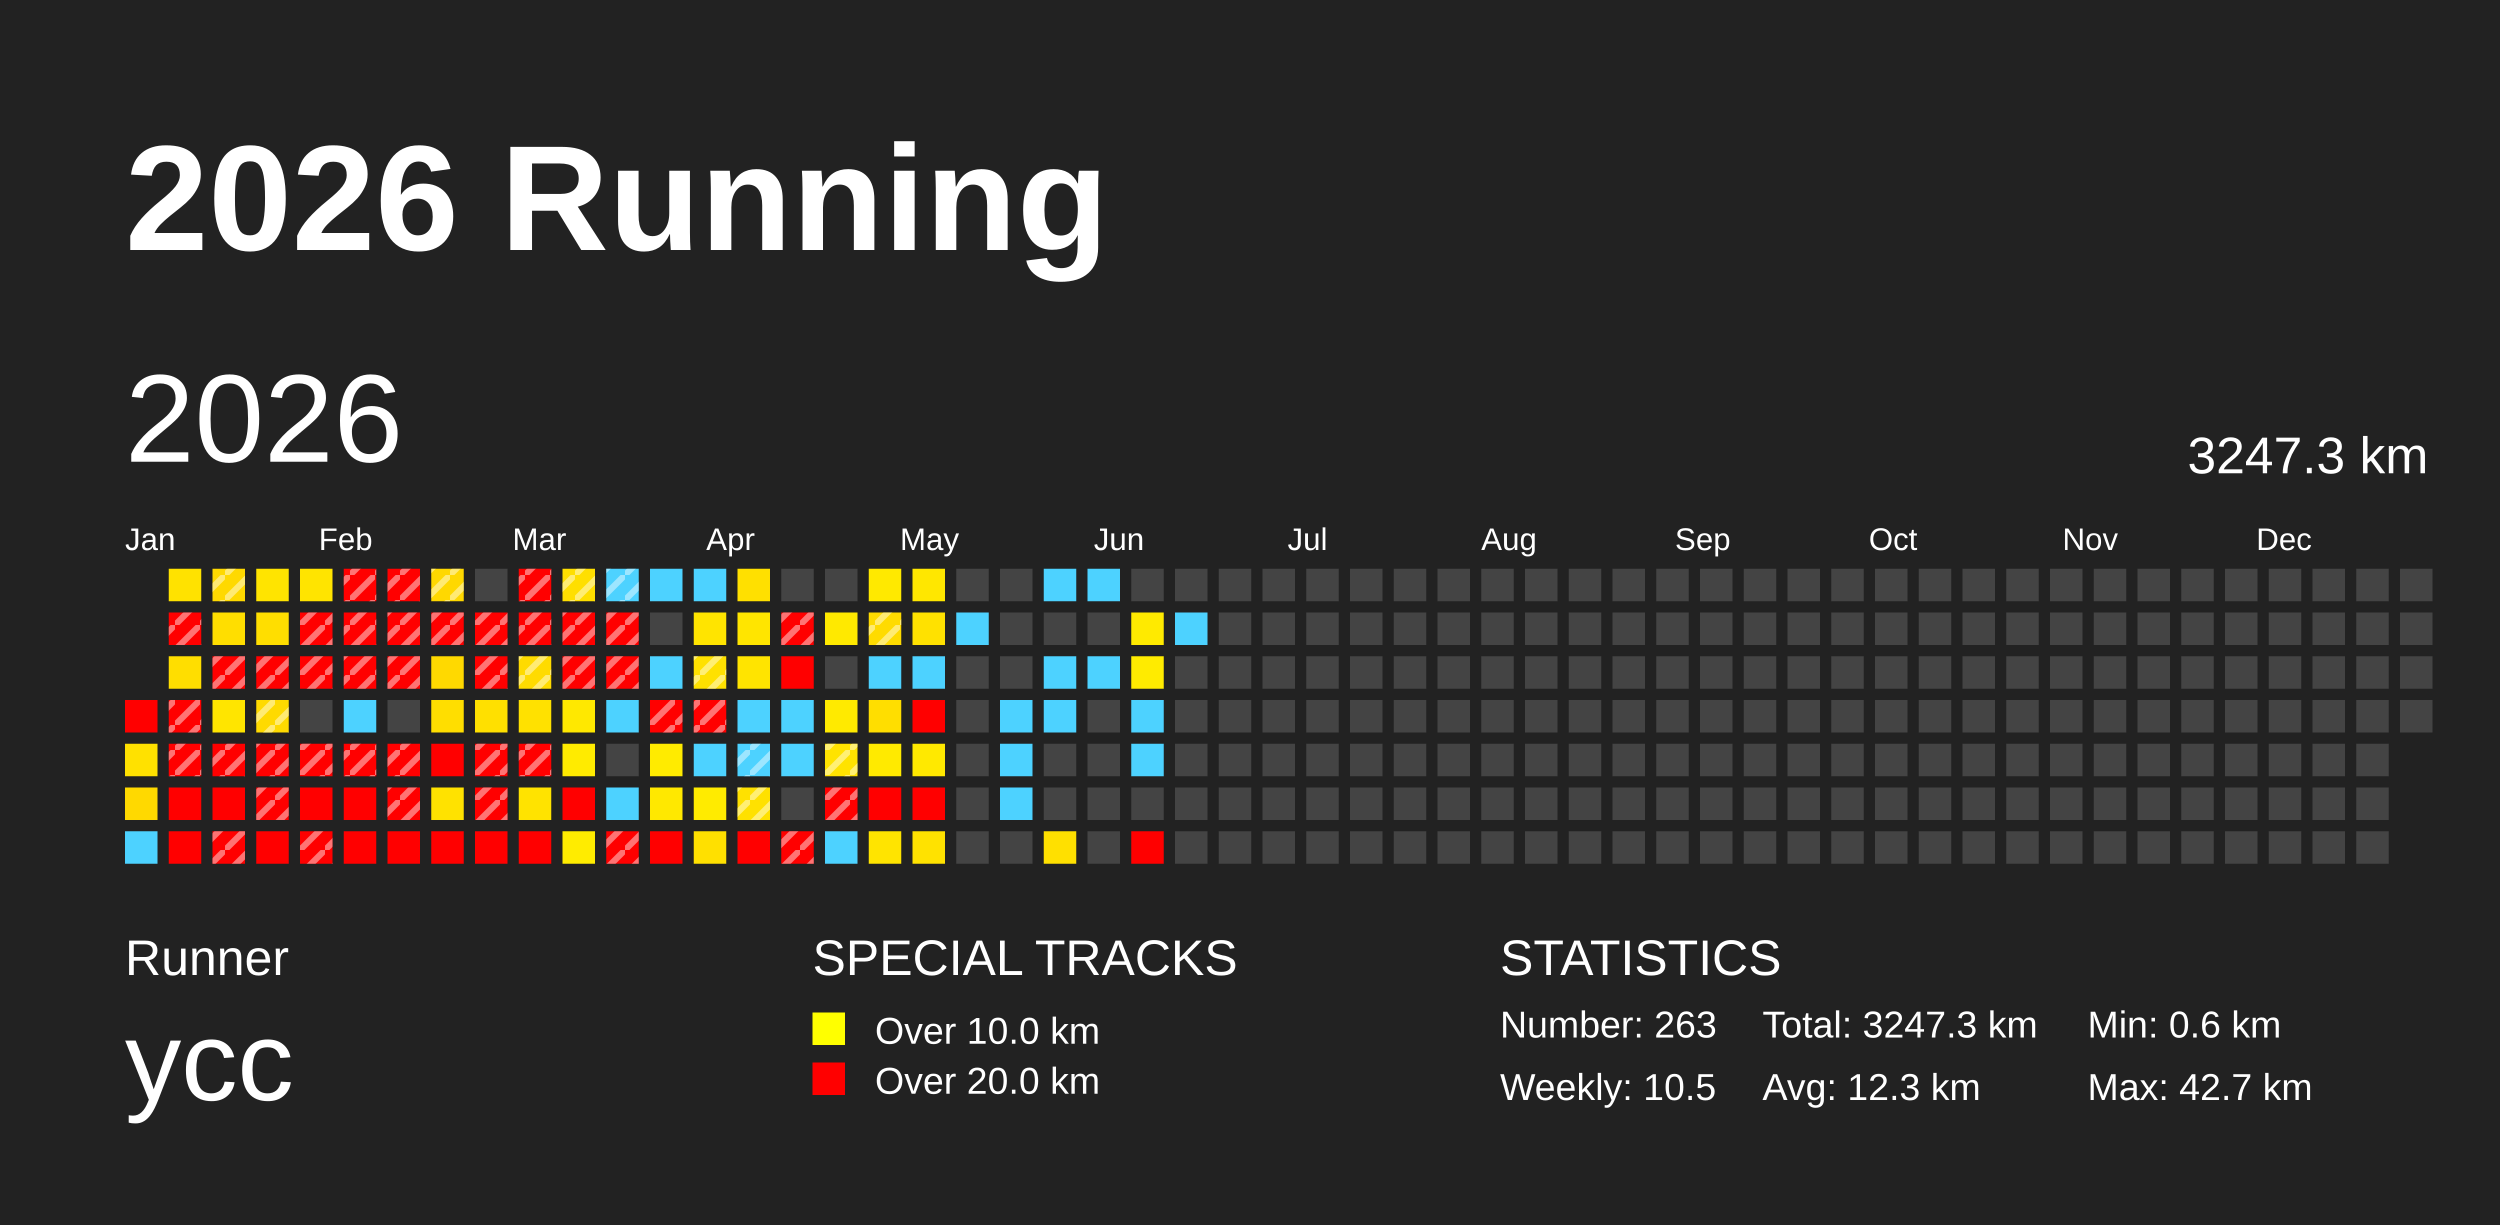
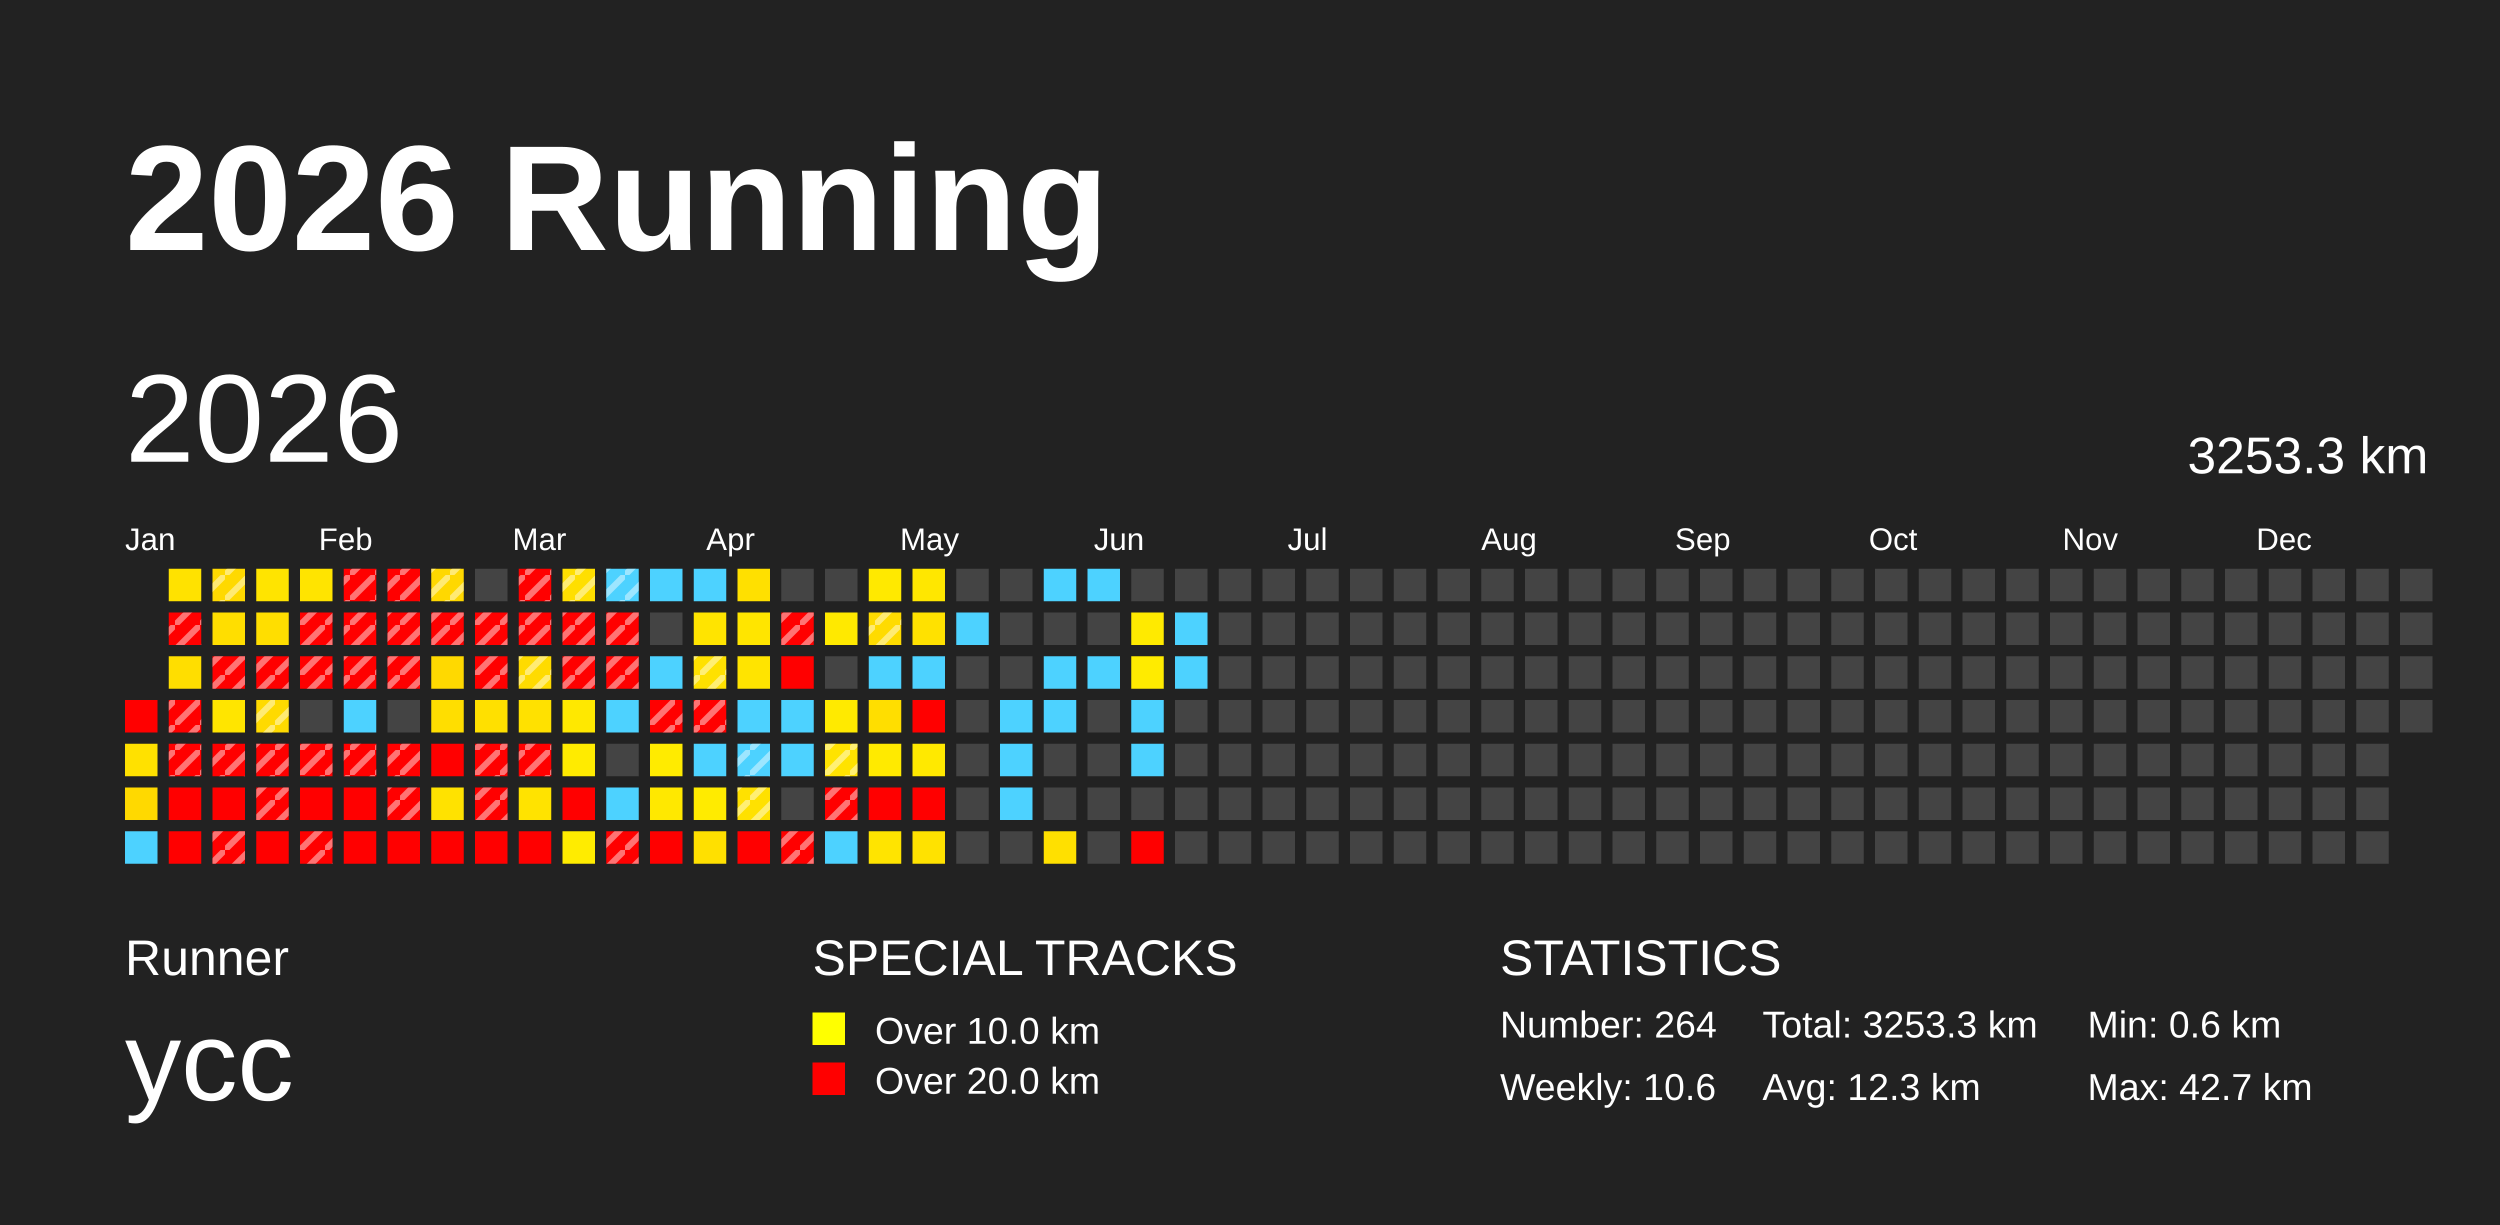
<svg xmlns="http://www.w3.org/2000/svg" baseProfile="full" height="98mm" version="1.1" viewBox="0,0,200,98" width="200mm">
  <defs>
    <pattern height="2" id="indoor-stripe" patternUnits="userSpaceOnUse" width="2">
      <line stroke="white" stroke-opacity="0.45" stroke-width="0.5" x1="0" x2="2" y1="2" y2="0" />
    </pattern>
  </defs>
  <rect fill="#222222" height="98" width="200" x="0" y="0" />
  <text fill="#FFFFFF" style="font-size:12px; font-family:Arial; font-weight:bold;" x="10" y="20">2026 Running</text>
  <text fill="#FFFFFF" style="font-size:4px; font-family:Arial" x="10" y="78">Runner</text>
  <text fill="#FFFFFF" style="font-size:9px; font-family:Arial" x="10" y="88">ycc</text>
  <text fill="#FFFFFF" style="font-size:4px; font-family:Arial" x="65" y="78">SPECIAL TRACKS</text>
  <rect fill="yellow" height="2.6" width="2.6" x="65" y="81" />
  <text fill="#FFFFFF" style="font-size:3px; font-family:Arial" x="70" y="83.5">Over 10.0 km</text>
  <rect fill="red" height="2.6" width="2.6" x="65" y="85" />
  <text fill="#FFFFFF" style="font-size:3px; font-family:Arial" x="70" y="87.5">Over 20.0 km</text>
  <text fill="#FFFFFF" style="font-size:4px; font-family:Arial" x="120" y="78">STATISTICS</text>
-   <text fill="#FFFFFF" style="font-size:3px; font-family:Arial" x="120" y="83">Number: 263</text>
-   <text fill="#FFFFFF" style="font-size:3px; font-family:Arial" x="120" y="88">Weekly: 10.5</text>
-   <text fill="#FFFFFF" style="font-size:3px; font-family:Arial" x="141" y="83">Total: 3247.3 km</text>
+   <text fill="#FFFFFF" style="font-size:3px; font-family:Arial" x="120" y="83">Number: 264</text>
+   <text fill="#FFFFFF" style="font-size:3px; font-family:Arial" x="120" y="88">Weekly: 10.6</text>
+   <text fill="#FFFFFF" style="font-size:3px; font-family:Arial" x="141" y="83">Total: 3253.3 km</text>
  <text fill="#FFFFFF" style="font-size:3px; font-family:Arial" x="141" y="88">Avg: 12.3 km</text>
  <text fill="#FFFFFF" style="font-size:3px; font-family:Arial" x="167" y="83">Min: 0.6 km</text>
  <text fill="#FFFFFF" style="font-size:3px; font-family:Arial" x="167" y="88">Max: 42.7 km</text>
  <text dominant-baseline="hanging" fill="#FFFFFF" style="font-size:10.0px; font-family:Arial;" x="10" y="30">2026</text>
-   <text dominant-baseline="hanging" fill="#FFFFFF" style="font-size:4.125px; font-family:Arial;" x="175" y="35">3247.3 km</text>
+   <text dominant-baseline="hanging" fill="#FFFFFF" style="font-size:4.125px; font-family:Arial;" x="175" y="35">3253.3 km</text>
  <text fill="#FFFFFF" style="font-size:2.5px; font-family:Arial" x="10.0" y="44">Jan</text>
  <text fill="#FFFFFF" style="font-size:2.5px; font-family:Arial" x="25.5" y="44">Feb</text>
  <text fill="#FFFFFF" style="font-size:2.5px; font-family:Arial" x="41.0" y="44">Mar</text>
  <text fill="#FFFFFF" style="font-size:2.5px; font-family:Arial" x="56.5" y="44">Apr</text>
  <text fill="#FFFFFF" style="font-size:2.5px; font-family:Arial" x="72.0" y="44">May</text>
  <text fill="#FFFFFF" style="font-size:2.5px; font-family:Arial" x="87.5" y="44">Jun</text>
  <text fill="#FFFFFF" style="font-size:2.5px; font-family:Arial" x="103.0" y="44">Jul</text>
  <text fill="#FFFFFF" style="font-size:2.5px; font-family:Arial" x="118.5" y="44">Aug</text>
  <text fill="#FFFFFF" style="font-size:2.5px; font-family:Arial" x="134.0" y="44">Sep</text>
  <text fill="#FFFFFF" style="font-size:2.5px; font-family:Arial" x="149.5" y="44">Oct</text>
  <text fill="#FFFFFF" style="font-size:2.5px; font-family:Arial" x="165.0" y="44">Nov</text>
  <text fill="#FFFFFF" style="font-size:2.5px; font-family:Arial" x="180.5" y="44">Dec</text>
  <rect fill="red" height="2.6" width="2.6" x="10.0" y="56.0" />
  <rect fill="#ffe100" height="2.6" width="2.6" x="10.0" y="59.5" />
  <rect fill="#ffd900" height="2.6" width="2.6" x="10.0" y="63.0" />
  <rect fill="#4dd2ff" height="2.6" width="2.6" x="10.0" y="66.5" />
  <rect fill="#ffe200" height="2.6" width="2.6" x="13.5" y="45.5" />
  <rect fill="red" height="2.6" width="2.6" x="13.5" y="49.0" />
  <rect fill="url(#indoor-stripe)" height="2.6" width="2.6" x="13.5" y="49.0" />
  <rect fill="#ffde00" height="2.6" width="2.6" x="13.5" y="52.5" />
  <rect fill="red" height="2.6" width="2.6" x="13.5" y="56.0" />
  <rect fill="url(#indoor-stripe)" height="2.6" width="2.6" x="13.5" y="56.0" />
  <rect fill="red" height="2.6" width="2.6" x="13.5" y="59.5" />
  <rect fill="url(#indoor-stripe)" height="2.6" width="2.6" x="13.5" y="59.5" />
  <rect fill="red" height="2.6" width="2.6" x="13.5" y="63.0" />
  <rect fill="red" height="2.6" width="2.6" x="13.5" y="66.5" />
  <rect fill="#ffd900" height="2.6" width="2.6" x="17.0" y="45.5" />
  <rect fill="url(#indoor-stripe)" height="2.6" width="2.6" x="17.0" y="45.5" />
  <rect fill="#ffde00" height="2.6" width="2.6" x="17.0" y="49.0" />
  <rect fill="red" height="2.6" width="2.6" x="17.0" y="52.5" />
  <rect fill="url(#indoor-stripe)" height="2.6" width="2.6" x="17.0" y="52.5" />
  <rect fill="#ffe500" height="2.6" width="2.6" x="17.0" y="56.0" />
  <rect fill="red" height="2.6" width="2.6" x="17.0" y="59.5" />
  <rect fill="url(#indoor-stripe)" height="2.6" width="2.6" x="17.0" y="59.5" />
  <rect fill="red" height="2.6" width="2.6" x="17.0" y="63.0" />
  <rect fill="red" height="2.6" width="2.6" x="17.0" y="66.5" />
  <rect fill="url(#indoor-stripe)" height="2.6" width="2.6" x="17.0" y="66.5" />
  <rect fill="#ffe400" height="2.6" width="2.6" x="20.5" y="45.5" />
  <rect fill="#ffde00" height="2.6" width="2.6" x="20.5" y="49.0" />
  <rect fill="red" height="2.6" width="2.6" x="20.5" y="52.5" />
  <rect fill="url(#indoor-stripe)" height="2.6" width="2.6" x="20.5" y="52.5" />
  <rect fill="#ffda00" height="2.6" width="2.6" x="20.5" y="56.0" />
  <rect fill="url(#indoor-stripe)" height="2.6" width="2.6" x="20.5" y="56.0" />
  <rect fill="red" height="2.6" width="2.6" x="20.5" y="59.5" />
  <rect fill="url(#indoor-stripe)" height="2.6" width="2.6" x="20.5" y="59.5" />
  <rect fill="red" height="2.6" width="2.6" x="20.5" y="63.0" />
  <rect fill="url(#indoor-stripe)" height="2.6" width="2.6" x="20.5" y="63.0" />
  <rect fill="red" height="2.6" width="2.6" x="20.5" y="66.5" />
  <rect fill="#ffe400" height="2.6" width="2.6" x="24.0" y="45.5" />
  <rect fill="red" height="2.6" width="2.6" x="24.0" y="49.0" />
  <rect fill="url(#indoor-stripe)" height="2.6" width="2.6" x="24.0" y="49.0" />
  <rect fill="red" height="2.6" width="2.6" x="24.0" y="52.5" />
  <rect fill="url(#indoor-stripe)" height="2.6" width="2.6" x="24.0" y="52.5" />
  <rect fill="#444444" height="2.6" width="2.6" x="24.0" y="56.0" />
  <rect fill="red" height="2.6" width="2.6" x="24.0" y="59.5" />
  <rect fill="url(#indoor-stripe)" height="2.6" width="2.6" x="24.0" y="59.5" />
  <rect fill="red" height="2.6" width="2.6" x="24.0" y="63.0" />
  <rect fill="red" height="2.6" width="2.6" x="24.0" y="66.5" />
  <rect fill="url(#indoor-stripe)" height="2.6" width="2.6" x="24.0" y="66.5" />
  <rect fill="red" height="2.6" width="2.6" x="27.5" y="45.5" />
  <rect fill="url(#indoor-stripe)" height="2.6" width="2.6" x="27.5" y="45.5" />
  <rect fill="red" height="2.6" width="2.6" x="27.5" y="49.0" />
  <rect fill="url(#indoor-stripe)" height="2.6" width="2.6" x="27.5" y="49.0" />
  <rect fill="red" height="2.6" width="2.6" x="27.5" y="52.5" />
  <rect fill="url(#indoor-stripe)" height="2.6" width="2.6" x="27.5" y="52.5" />
  <rect fill="#4dd2ff" height="2.6" width="2.6" x="27.5" y="56.0" />
  <rect fill="red" height="2.6" width="2.6" x="27.5" y="59.5" />
  <rect fill="url(#indoor-stripe)" height="2.6" width="2.6" x="27.5" y="59.5" />
  <rect fill="red" height="2.6" width="2.6" x="27.5" y="63.0" />
  <rect fill="red" height="2.6" width="2.6" x="27.5" y="66.5" />
  <rect fill="red" height="2.6" width="2.6" x="31.0" y="45.5" />
  <rect fill="url(#indoor-stripe)" height="2.6" width="2.6" x="31.0" y="45.5" />
  <rect fill="red" height="2.6" width="2.6" x="31.0" y="49.0" />
  <rect fill="url(#indoor-stripe)" height="2.6" width="2.6" x="31.0" y="49.0" />
  <rect fill="red" height="2.6" width="2.6" x="31.0" y="52.5" />
  <rect fill="url(#indoor-stripe)" height="2.6" width="2.6" x="31.0" y="52.5" />
  <rect fill="#444444" height="2.6" width="2.6" x="31.0" y="56.0" />
  <rect fill="red" height="2.6" width="2.6" x="31.0" y="59.5" />
  <rect fill="url(#indoor-stripe)" height="2.6" width="2.6" x="31.0" y="59.5" />
  <rect fill="red" height="2.6" width="2.6" x="31.0" y="63.0" />
  <rect fill="url(#indoor-stripe)" height="2.6" width="2.6" x="31.0" y="63.0" />
  <rect fill="red" height="2.6" width="2.6" x="31.0" y="66.5" />
  <rect fill="#ffd800" height="2.6" width="2.6" x="34.5" y="45.5" />
  <rect fill="url(#indoor-stripe)" height="2.6" width="2.6" x="34.5" y="45.5" />
  <rect fill="red" height="2.6" width="2.6" x="34.5" y="49.0" />
  <rect fill="url(#indoor-stripe)" height="2.6" width="2.6" x="34.5" y="49.0" />
  <rect fill="#ffd900" height="2.6" width="2.6" x="34.5" y="52.5" />
  <rect fill="#ffde00" height="2.6" width="2.6" x="34.5" y="56.0" />
  <rect fill="red" height="2.6" width="2.6" x="34.5" y="59.5" />
  <rect fill="#ffe200" height="2.6" width="2.6" x="34.5" y="63.0" />
  <rect fill="red" height="2.6" width="2.6" x="34.5" y="66.5" />
  <rect fill="#444444" height="2.6" width="2.6" x="38.0" y="45.5" />
  <rect fill="red" height="2.6" width="2.6" x="38.0" y="49.0" />
  <rect fill="url(#indoor-stripe)" height="2.6" width="2.6" x="38.0" y="49.0" />
  <rect fill="red" height="2.6" width="2.6" x="38.0" y="52.5" />
  <rect fill="url(#indoor-stripe)" height="2.6" width="2.6" x="38.0" y="52.5" />
  <rect fill="#ffe000" height="2.6" width="2.6" x="38.0" y="56.0" />
  <rect fill="red" height="2.6" width="2.6" x="38.0" y="59.5" />
  <rect fill="url(#indoor-stripe)" height="2.6" width="2.6" x="38.0" y="59.5" />
  <rect fill="red" height="2.6" width="2.6" x="38.0" y="63.0" />
  <rect fill="url(#indoor-stripe)" height="2.6" width="2.6" x="38.0" y="63.0" />
  <rect fill="red" height="2.6" width="2.6" x="38.0" y="66.5" />
  <rect fill="red" height="2.6" width="2.6" x="41.5" y="45.5" />
  <rect fill="url(#indoor-stripe)" height="2.6" width="2.6" x="41.5" y="45.5" />
  <rect fill="red" height="2.6" width="2.6" x="41.5" y="49.0" />
  <rect fill="url(#indoor-stripe)" height="2.6" width="2.6" x="41.5" y="49.0" />
  <rect fill="#ffdb00" height="2.6" width="2.6" x="41.5" y="52.5" />
  <rect fill="url(#indoor-stripe)" height="2.6" width="2.6" x="41.5" y="52.5" />
  <rect fill="#ffe100" height="2.6" width="2.6" x="41.5" y="56.0" />
  <rect fill="red" height="2.6" width="2.6" x="41.5" y="59.5" />
  <rect fill="url(#indoor-stripe)" height="2.6" width="2.6" x="41.5" y="59.5" />
  <rect fill="#ffe300" height="2.6" width="2.6" x="41.5" y="63.0" />
  <rect fill="red" height="2.6" width="2.6" x="41.5" y="66.5" />
  <rect fill="#ffdf00" height="2.6" width="2.6" x="45.0" y="45.5" />
  <rect fill="url(#indoor-stripe)" height="2.6" width="2.6" x="45.0" y="45.5" />
  <rect fill="red" height="2.6" width="2.6" x="45.0" y="49.0" />
  <rect fill="url(#indoor-stripe)" height="2.6" width="2.6" x="45.0" y="49.0" />
  <rect fill="red" height="2.6" width="2.6" x="45.0" y="52.5" />
  <rect fill="url(#indoor-stripe)" height="2.6" width="2.6" x="45.0" y="52.5" />
  <rect fill="#ffe800" height="2.6" width="2.6" x="45.0" y="56.0" />
  <rect fill="#ffeb00" height="2.6" width="2.6" x="45.0" y="59.5" />
  <rect fill="red" height="2.6" width="2.6" x="45.0" y="63.0" />
  <rect fill="#ffec00" height="2.6" width="2.6" x="45.0" y="66.5" />
  <rect fill="#4dd2ff" height="2.6" width="2.6" x="48.5" y="45.5" />
  <rect fill="url(#indoor-stripe)" height="2.6" width="2.6" x="48.5" y="45.5" />
  <rect fill="red" height="2.6" width="2.6" x="48.5" y="49.0" />
  <rect fill="url(#indoor-stripe)" height="2.6" width="2.6" x="48.5" y="49.0" />
  <rect fill="red" height="2.6" width="2.6" x="48.5" y="52.5" />
  <rect fill="url(#indoor-stripe)" height="2.6" width="2.6" x="48.5" y="52.5" />
  <rect fill="#4dd2ff" height="2.6" width="2.6" x="48.5" y="56.0" />
  <rect fill="#444444" height="2.6" width="2.6" x="48.5" y="59.5" />
  <rect fill="#4dd2ff" height="2.6" width="2.6" x="48.5" y="63.0" />
  <rect fill="red" height="2.6" width="2.6" x="48.5" y="66.5" />
  <rect fill="url(#indoor-stripe)" height="2.6" width="2.6" x="48.5" y="66.5" />
  <rect fill="#4dd2ff" height="2.6" width="2.6" x="52.0" y="45.5" />
  <rect fill="#444444" height="2.6" width="2.6" x="52.0" y="49.0" />
  <rect fill="#4dd2ff" height="2.6" width="2.6" x="52.0" y="52.5" />
  <rect fill="red" height="2.6" width="2.6" x="52.0" y="56.0" />
  <rect fill="url(#indoor-stripe)" height="2.6" width="2.6" x="52.0" y="56.0" />
  <rect fill="#ffeb00" height="2.6" width="2.6" x="52.0" y="59.5" />
  <rect fill="#ffe800" height="2.6" width="2.6" x="52.0" y="63.0" />
  <rect fill="red" height="2.6" width="2.6" x="52.0" y="66.5" />
  <rect fill="#4dd2ff" height="2.6" width="2.6" x="55.5" y="45.5" />
  <rect fill="#ffe400" height="2.6" width="2.6" x="55.5" y="49.0" />
  <rect fill="#ffe100" height="2.6" width="2.6" x="55.5" y="52.5" />
  <rect fill="url(#indoor-stripe)" height="2.6" width="2.6" x="55.5" y="52.5" />
  <rect fill="red" height="2.6" width="2.6" x="55.5" y="56.0" />
  <rect fill="url(#indoor-stripe)" height="2.6" width="2.6" x="55.5" y="56.0" />
  <rect fill="#4dd2ff" height="2.6" width="2.6" x="55.5" y="59.5" />
  <rect fill="#ffeb00" height="2.6" width="2.6" x="55.5" y="63.0" />
  <rect fill="#ffe000" height="2.6" width="2.6" x="55.5" y="66.5" />
  <rect fill="#ffe000" height="2.6" width="2.6" x="59.0" y="45.5" />
  <rect fill="#ffe500" height="2.6" width="2.6" x="59.0" y="49.0" />
  <rect fill="#ffe400" height="2.6" width="2.6" x="59.0" y="52.5" />
  <rect fill="#4dd2ff" height="2.6" width="2.6" x="59.0" y="56.0" />
  <rect fill="#4dd2ff" height="2.6" width="2.6" x="59.0" y="59.5" />
  <rect fill="url(#indoor-stripe)" height="2.6" width="2.6" x="59.0" y="59.5" />
  <rect fill="#ffe100" height="2.6" width="2.6" x="59.0" y="63.0" />
  <rect fill="url(#indoor-stripe)" height="2.6" width="2.6" x="59.0" y="63.0" />
  <rect fill="red" height="2.6" width="2.6" x="59.0" y="66.5" />
  <rect fill="#444444" height="2.6" width="2.6" x="62.5" y="45.5" />
  <rect fill="red" height="2.6" width="2.6" x="62.5" y="49.0" />
  <rect fill="url(#indoor-stripe)" height="2.6" width="2.6" x="62.5" y="49.0" />
  <rect fill="red" height="2.6" width="2.6" x="62.5" y="52.5" />
  <rect fill="#4dd2ff" height="2.6" width="2.6" x="62.5" y="56.0" />
  <rect fill="#4dd2ff" height="2.6" width="2.6" x="62.5" y="59.5" />
  <rect fill="#444444" height="2.6" width="2.6" x="62.5" y="63.0" />
  <rect fill="red" height="2.6" width="2.6" x="62.5" y="66.5" />
  <rect fill="url(#indoor-stripe)" height="2.6" width="2.6" x="62.5" y="66.5" />
  <rect fill="#444444" height="2.6" width="2.6" x="66.0" y="45.5" />
  <rect fill="#ffe900" height="2.6" width="2.6" x="66.0" y="49.0" />
  <rect fill="#444444" height="2.6" width="2.6" x="66.0" y="52.5" />
  <rect fill="#ffea00" height="2.6" width="2.6" x="66.0" y="56.0" />
  <rect fill="#ffe300" height="2.6" width="2.6" x="66.0" y="59.5" />
  <rect fill="url(#indoor-stripe)" height="2.6" width="2.6" x="66.0" y="59.5" />
  <rect fill="red" height="2.6" width="2.6" x="66.0" y="63.0" />
  <rect fill="url(#indoor-stripe)" height="2.6" width="2.6" x="66.0" y="63.0" />
  <rect fill="#4dd2ff" height="2.6" width="2.6" x="66.0" y="66.5" />
  <rect fill="#ffe900" height="2.6" width="2.6" x="69.5" y="45.5" />
  <rect fill="#ffdb00" height="2.6" width="2.6" x="69.5" y="49.0" />
  <rect fill="url(#indoor-stripe)" height="2.6" width="2.6" x="69.5" y="49.0" />
  <rect fill="#4dd2ff" height="2.6" width="2.6" x="69.5" y="52.5" />
  <rect fill="#ffde00" height="2.6" width="2.6" x="69.5" y="56.0" />
  <rect fill="#ffea00" height="2.6" width="2.6" x="69.5" y="59.5" />
  <rect fill="red" height="2.6" width="2.6" x="69.5" y="63.0" />
  <rect fill="#ffe400" height="2.6" width="2.6" x="69.5" y="66.5" />
  <rect fill="#ffe700" height="2.6" width="2.6" x="73.0" y="45.5" />
  <rect fill="#ffe100" height="2.6" width="2.6" x="73.0" y="49.0" />
  <rect fill="#4dd2ff" height="2.6" width="2.6" x="73.0" y="52.5" />
  <rect fill="red" height="2.6" width="2.6" x="73.0" y="56.0" />
  <rect fill="#ffe900" height="2.6" width="2.6" x="73.0" y="59.5" />
  <rect fill="red" height="2.6" width="2.6" x="73.0" y="63.0" />
  <rect fill="#ffe200" height="2.6" width="2.6" x="73.0" y="66.5" />
  <rect fill="#444444" height="2.6" width="2.6" x="76.5" y="45.5" />
  <rect fill="#4dd2ff" height="2.6" width="2.6" x="76.5" y="49.0" />
  <rect fill="#444444" height="2.6" width="2.6" x="76.5" y="52.5" />
  <rect fill="#444444" height="2.6" width="2.6" x="76.5" y="56.0" />
  <rect fill="#444444" height="2.6" width="2.6" x="76.5" y="59.5" />
  <rect fill="#444444" height="2.6" width="2.6" x="76.5" y="63.0" />
  <rect fill="#444444" height="2.6" width="2.6" x="76.5" y="66.5" />
  <rect fill="#444444" height="2.6" width="2.6" x="80.0" y="45.5" />
  <rect fill="#444444" height="2.6" width="2.6" x="80.0" y="49.0" />
  <rect fill="#444444" height="2.6" width="2.6" x="80.0" y="52.5" />
  <rect fill="#4dd2ff" height="2.6" width="2.6" x="80.0" y="56.0" />
  <rect fill="#4dd2ff" height="2.6" width="2.6" x="80.0" y="59.5" />
  <rect fill="#4dd2ff" height="2.6" width="2.6" x="80.0" y="63.0" />
  <rect fill="#444444" height="2.6" width="2.6" x="80.0" y="66.5" />
  <rect fill="#4dd2ff" height="2.6" width="2.6" x="83.5" y="45.5" />
  <rect fill="#444444" height="2.6" width="2.6" x="83.5" y="49.0" />
  <rect fill="#4dd2ff" height="2.6" width="2.6" x="83.5" y="52.5" />
  <rect fill="#4dd2ff" height="2.6" width="2.6" x="83.5" y="56.0" />
  <rect fill="#444444" height="2.6" width="2.6" x="83.5" y="59.5" />
  <rect fill="#444444" height="2.6" width="2.6" x="83.5" y="63.0" />
  <rect fill="#ffe000" height="2.6" width="2.6" x="83.5" y="66.5" />
  <rect fill="#4dd2ff" height="2.6" width="2.6" x="87.0" y="45.5" />
  <rect fill="#444444" height="2.6" width="2.6" x="87.0" y="49.0" />
  <rect fill="#4dd2ff" height="2.6" width="2.6" x="87.0" y="52.5" />
  <rect fill="#444444" height="2.6" width="2.6" x="87.0" y="56.0" />
  <rect fill="#444444" height="2.6" width="2.6" x="87.0" y="59.5" />
  <rect fill="#444444" height="2.6" width="2.6" x="87.0" y="63.0" />
  <rect fill="#444444" height="2.6" width="2.6" x="87.0" y="66.5" />
  <rect fill="#444444" height="2.6" width="2.6" x="90.5" y="45.5" />
  <rect fill="#ffea00" height="2.6" width="2.6" x="90.5" y="49.0" />
  <rect fill="#ffeb00" height="2.6" width="2.6" x="90.5" y="52.5" />
  <rect fill="#4dd2ff" height="2.6" width="2.6" x="90.5" y="56.0" />
  <rect fill="#4dd2ff" height="2.6" width="2.6" x="90.5" y="59.5" />
  <rect fill="#444444" height="2.6" width="2.6" x="90.5" y="63.0" />
  <rect fill="red" height="2.6" width="2.6" x="90.5" y="66.5" />
  <rect fill="#444444" height="2.6" width="2.6" x="94.0" y="45.5" />
  <rect fill="#4dd2ff" height="2.6" width="2.6" x="94.0" y="49.0" />
-   <rect fill="#444444" height="2.6" width="2.6" x="94.0" y="52.5" />
+   <rect fill="#4dd2ff" height="2.6" width="2.6" x="94.0" y="52.5" />
  <rect fill="#444444" height="2.6" width="2.6" x="94.0" y="56.0" />
  <rect fill="#444444" height="2.6" width="2.6" x="94.0" y="59.5" />
  <rect fill="#444444" height="2.6" width="2.6" x="94.0" y="63.0" />
  <rect fill="#444444" height="2.6" width="2.6" x="94.0" y="66.5" />
  <rect fill="#444444" height="2.6" width="2.6" x="97.5" y="45.5" />
  <rect fill="#444444" height="2.6" width="2.6" x="97.5" y="49.0" />
  <rect fill="#444444" height="2.6" width="2.6" x="97.5" y="52.5" />
  <rect fill="#444444" height="2.6" width="2.6" x="97.5" y="56.0" />
  <rect fill="#444444" height="2.6" width="2.6" x="97.5" y="59.5" />
  <rect fill="#444444" height="2.6" width="2.6" x="97.5" y="63.0" />
  <rect fill="#444444" height="2.6" width="2.6" x="97.5" y="66.5" />
  <rect fill="#444444" height="2.6" width="2.6" x="101.0" y="45.5" />
  <rect fill="#444444" height="2.6" width="2.6" x="101.0" y="49.0" />
  <rect fill="#444444" height="2.6" width="2.6" x="101.0" y="52.5" />
  <rect fill="#444444" height="2.6" width="2.6" x="101.0" y="56.0" />
  <rect fill="#444444" height="2.6" width="2.6" x="101.0" y="59.5" />
  <rect fill="#444444" height="2.6" width="2.6" x="101.0" y="63.0" />
  <rect fill="#444444" height="2.6" width="2.6" x="101.0" y="66.5" />
  <rect fill="#444444" height="2.6" width="2.6" x="104.5" y="45.5" />
  <rect fill="#444444" height="2.6" width="2.6" x="104.5" y="49.0" />
  <rect fill="#444444" height="2.6" width="2.6" x="104.5" y="52.5" />
  <rect fill="#444444" height="2.6" width="2.6" x="104.5" y="56.0" />
  <rect fill="#444444" height="2.6" width="2.6" x="104.5" y="59.5" />
  <rect fill="#444444" height="2.6" width="2.6" x="104.5" y="63.0" />
  <rect fill="#444444" height="2.6" width="2.6" x="104.5" y="66.5" />
  <rect fill="#444444" height="2.6" width="2.6" x="108.0" y="45.5" />
  <rect fill="#444444" height="2.6" width="2.6" x="108.0" y="49.0" />
  <rect fill="#444444" height="2.6" width="2.6" x="108.0" y="52.5" />
  <rect fill="#444444" height="2.6" width="2.6" x="108.0" y="56.0" />
  <rect fill="#444444" height="2.6" width="2.6" x="108.0" y="59.5" />
  <rect fill="#444444" height="2.6" width="2.6" x="108.0" y="63.0" />
  <rect fill="#444444" height="2.6" width="2.6" x="108.0" y="66.5" />
  <rect fill="#444444" height="2.6" width="2.6" x="111.5" y="45.5" />
  <rect fill="#444444" height="2.6" width="2.6" x="111.5" y="49.0" />
  <rect fill="#444444" height="2.6" width="2.6" x="111.5" y="52.5" />
  <rect fill="#444444" height="2.6" width="2.6" x="111.5" y="56.0" />
  <rect fill="#444444" height="2.6" width="2.6" x="111.5" y="59.5" />
  <rect fill="#444444" height="2.6" width="2.6" x="111.5" y="63.0" />
  <rect fill="#444444" height="2.6" width="2.6" x="111.5" y="66.5" />
  <rect fill="#444444" height="2.6" width="2.6" x="115.0" y="45.5" />
  <rect fill="#444444" height="2.6" width="2.6" x="115.0" y="49.0" />
  <rect fill="#444444" height="2.6" width="2.6" x="115.0" y="52.5" />
  <rect fill="#444444" height="2.6" width="2.6" x="115.0" y="56.0" />
  <rect fill="#444444" height="2.6" width="2.6" x="115.0" y="59.5" />
  <rect fill="#444444" height="2.6" width="2.6" x="115.0" y="63.0" />
  <rect fill="#444444" height="2.6" width="2.6" x="115.0" y="66.5" />
  <rect fill="#444444" height="2.6" width="2.6" x="118.5" y="45.5" />
  <rect fill="#444444" height="2.6" width="2.6" x="118.5" y="49.0" />
  <rect fill="#444444" height="2.6" width="2.6" x="118.5" y="52.5" />
  <rect fill="#444444" height="2.6" width="2.6" x="118.5" y="56.0" />
  <rect fill="#444444" height="2.6" width="2.6" x="118.5" y="59.5" />
  <rect fill="#444444" height="2.6" width="2.6" x="118.5" y="63.0" />
  <rect fill="#444444" height="2.6" width="2.6" x="118.5" y="66.5" />
  <rect fill="#444444" height="2.6" width="2.6" x="122.0" y="45.5" />
  <rect fill="#444444" height="2.6" width="2.6" x="122.0" y="49.0" />
  <rect fill="#444444" height="2.6" width="2.6" x="122.0" y="52.5" />
  <rect fill="#444444" height="2.6" width="2.6" x="122.0" y="56.0" />
  <rect fill="#444444" height="2.6" width="2.6" x="122.0" y="59.5" />
  <rect fill="#444444" height="2.6" width="2.6" x="122.0" y="63.0" />
  <rect fill="#444444" height="2.6" width="2.6" x="122.0" y="66.5" />
  <rect fill="#444444" height="2.6" width="2.6" x="125.5" y="45.5" />
  <rect fill="#444444" height="2.6" width="2.6" x="125.5" y="49.0" />
  <rect fill="#444444" height="2.6" width="2.6" x="125.5" y="52.5" />
  <rect fill="#444444" height="2.6" width="2.6" x="125.5" y="56.0" />
  <rect fill="#444444" height="2.6" width="2.6" x="125.5" y="59.5" />
  <rect fill="#444444" height="2.6" width="2.6" x="125.5" y="63.0" />
  <rect fill="#444444" height="2.6" width="2.6" x="125.5" y="66.5" />
  <rect fill="#444444" height="2.6" width="2.6" x="129.0" y="45.5" />
  <rect fill="#444444" height="2.6" width="2.6" x="129.0" y="49.0" />
  <rect fill="#444444" height="2.6" width="2.6" x="129.0" y="52.5" />
  <rect fill="#444444" height="2.6" width="2.6" x="129.0" y="56.0" />
  <rect fill="#444444" height="2.6" width="2.6" x="129.0" y="59.5" />
  <rect fill="#444444" height="2.6" width="2.6" x="129.0" y="63.0" />
  <rect fill="#444444" height="2.6" width="2.6" x="129.0" y="66.5" />
  <rect fill="#444444" height="2.6" width="2.6" x="132.5" y="45.5" />
  <rect fill="#444444" height="2.6" width="2.6" x="132.5" y="49.0" />
  <rect fill="#444444" height="2.6" width="2.6" x="132.5" y="52.5" />
  <rect fill="#444444" height="2.6" width="2.6" x="132.5" y="56.0" />
  <rect fill="#444444" height="2.6" width="2.6" x="132.5" y="59.5" />
  <rect fill="#444444" height="2.6" width="2.6" x="132.5" y="63.0" />
  <rect fill="#444444" height="2.6" width="2.6" x="132.5" y="66.5" />
  <rect fill="#444444" height="2.6" width="2.6" x="136.0" y="45.5" />
  <rect fill="#444444" height="2.6" width="2.6" x="136.0" y="49.0" />
  <rect fill="#444444" height="2.6" width="2.6" x="136.0" y="52.5" />
  <rect fill="#444444" height="2.6" width="2.6" x="136.0" y="56.0" />
  <rect fill="#444444" height="2.6" width="2.6" x="136.0" y="59.5" />
  <rect fill="#444444" height="2.6" width="2.6" x="136.0" y="63.0" />
  <rect fill="#444444" height="2.6" width="2.6" x="136.0" y="66.5" />
  <rect fill="#444444" height="2.6" width="2.6" x="139.5" y="45.5" />
  <rect fill="#444444" height="2.6" width="2.6" x="139.5" y="49.0" />
  <rect fill="#444444" height="2.6" width="2.6" x="139.5" y="52.5" />
  <rect fill="#444444" height="2.6" width="2.6" x="139.5" y="56.0" />
  <rect fill="#444444" height="2.6" width="2.6" x="139.5" y="59.5" />
  <rect fill="#444444" height="2.6" width="2.6" x="139.5" y="63.0" />
  <rect fill="#444444" height="2.6" width="2.6" x="139.5" y="66.5" />
  <rect fill="#444444" height="2.6" width="2.6" x="143.0" y="45.5" />
  <rect fill="#444444" height="2.6" width="2.6" x="143.0" y="49.0" />
  <rect fill="#444444" height="2.6" width="2.6" x="143.0" y="52.5" />
  <rect fill="#444444" height="2.6" width="2.6" x="143.0" y="56.0" />
  <rect fill="#444444" height="2.6" width="2.6" x="143.0" y="59.5" />
  <rect fill="#444444" height="2.6" width="2.6" x="143.0" y="63.0" />
  <rect fill="#444444" height="2.6" width="2.6" x="143.0" y="66.5" />
  <rect fill="#444444" height="2.6" width="2.6" x="146.5" y="45.5" />
  <rect fill="#444444" height="2.6" width="2.6" x="146.5" y="49.0" />
  <rect fill="#444444" height="2.6" width="2.6" x="146.5" y="52.5" />
  <rect fill="#444444" height="2.6" width="2.6" x="146.5" y="56.0" />
  <rect fill="#444444" height="2.6" width="2.6" x="146.5" y="59.5" />
  <rect fill="#444444" height="2.6" width="2.6" x="146.5" y="63.0" />
  <rect fill="#444444" height="2.6" width="2.6" x="146.5" y="66.5" />
  <rect fill="#444444" height="2.6" width="2.6" x="150.0" y="45.5" />
  <rect fill="#444444" height="2.6" width="2.6" x="150.0" y="49.0" />
  <rect fill="#444444" height="2.6" width="2.6" x="150.0" y="52.5" />
  <rect fill="#444444" height="2.6" width="2.6" x="150.0" y="56.0" />
  <rect fill="#444444" height="2.6" width="2.6" x="150.0" y="59.5" />
  <rect fill="#444444" height="2.6" width="2.6" x="150.0" y="63.0" />
  <rect fill="#444444" height="2.6" width="2.6" x="150.0" y="66.5" />
  <rect fill="#444444" height="2.6" width="2.6" x="153.5" y="45.5" />
  <rect fill="#444444" height="2.6" width="2.6" x="153.5" y="49.0" />
  <rect fill="#444444" height="2.6" width="2.6" x="153.5" y="52.5" />
  <rect fill="#444444" height="2.6" width="2.6" x="153.5" y="56.0" />
  <rect fill="#444444" height="2.6" width="2.6" x="153.5" y="59.5" />
  <rect fill="#444444" height="2.6" width="2.6" x="153.5" y="63.0" />
  <rect fill="#444444" height="2.6" width="2.6" x="153.5" y="66.5" />
  <rect fill="#444444" height="2.6" width="2.6" x="157.0" y="45.5" />
  <rect fill="#444444" height="2.6" width="2.6" x="157.0" y="49.0" />
  <rect fill="#444444" height="2.6" width="2.6" x="157.0" y="52.5" />
  <rect fill="#444444" height="2.6" width="2.6" x="157.0" y="56.0" />
  <rect fill="#444444" height="2.6" width="2.6" x="157.0" y="59.5" />
  <rect fill="#444444" height="2.6" width="2.6" x="157.0" y="63.0" />
  <rect fill="#444444" height="2.6" width="2.6" x="157.0" y="66.5" />
  <rect fill="#444444" height="2.6" width="2.6" x="160.5" y="45.5" />
  <rect fill="#444444" height="2.6" width="2.6" x="160.5" y="49.0" />
  <rect fill="#444444" height="2.6" width="2.6" x="160.5" y="52.5" />
  <rect fill="#444444" height="2.6" width="2.6" x="160.5" y="56.0" />
  <rect fill="#444444" height="2.6" width="2.6" x="160.5" y="59.5" />
  <rect fill="#444444" height="2.6" width="2.6" x="160.5" y="63.0" />
  <rect fill="#444444" height="2.6" width="2.6" x="160.5" y="66.5" />
  <rect fill="#444444" height="2.6" width="2.6" x="164.0" y="45.5" />
  <rect fill="#444444" height="2.6" width="2.6" x="164.0" y="49.0" />
  <rect fill="#444444" height="2.6" width="2.6" x="164.0" y="52.5" />
  <rect fill="#444444" height="2.6" width="2.6" x="164.0" y="56.0" />
  <rect fill="#444444" height="2.6" width="2.6" x="164.0" y="59.5" />
  <rect fill="#444444" height="2.6" width="2.6" x="164.0" y="63.0" />
  <rect fill="#444444" height="2.6" width="2.6" x="164.0" y="66.5" />
  <rect fill="#444444" height="2.6" width="2.6" x="167.5" y="45.5" />
  <rect fill="#444444" height="2.6" width="2.6" x="167.5" y="49.0" />
  <rect fill="#444444" height="2.6" width="2.6" x="167.5" y="52.5" />
  <rect fill="#444444" height="2.6" width="2.6" x="167.5" y="56.0" />
  <rect fill="#444444" height="2.6" width="2.6" x="167.5" y="59.5" />
  <rect fill="#444444" height="2.6" width="2.6" x="167.5" y="63.0" />
  <rect fill="#444444" height="2.6" width="2.6" x="167.5" y="66.5" />
  <rect fill="#444444" height="2.6" width="2.6" x="171.0" y="45.5" />
  <rect fill="#444444" height="2.6" width="2.6" x="171.0" y="49.0" />
  <rect fill="#444444" height="2.6" width="2.6" x="171.0" y="52.5" />
  <rect fill="#444444" height="2.6" width="2.6" x="171.0" y="56.0" />
  <rect fill="#444444" height="2.6" width="2.6" x="171.0" y="59.5" />
  <rect fill="#444444" height="2.6" width="2.6" x="171.0" y="63.0" />
  <rect fill="#444444" height="2.6" width="2.6" x="171.0" y="66.5" />
  <rect fill="#444444" height="2.6" width="2.6" x="174.5" y="45.5" />
  <rect fill="#444444" height="2.6" width="2.6" x="174.5" y="49.0" />
  <rect fill="#444444" height="2.6" width="2.6" x="174.5" y="52.5" />
  <rect fill="#444444" height="2.6" width="2.6" x="174.5" y="56.0" />
  <rect fill="#444444" height="2.6" width="2.6" x="174.5" y="59.5" />
  <rect fill="#444444" height="2.6" width="2.6" x="174.5" y="63.0" />
  <rect fill="#444444" height="2.6" width="2.6" x="174.5" y="66.5" />
  <rect fill="#444444" height="2.6" width="2.6" x="178.0" y="45.5" />
  <rect fill="#444444" height="2.6" width="2.6" x="178.0" y="49.0" />
  <rect fill="#444444" height="2.6" width="2.6" x="178.0" y="52.5" />
  <rect fill="#444444" height="2.6" width="2.6" x="178.0" y="56.0" />
  <rect fill="#444444" height="2.6" width="2.6" x="178.0" y="59.5" />
  <rect fill="#444444" height="2.6" width="2.6" x="178.0" y="63.0" />
  <rect fill="#444444" height="2.6" width="2.6" x="178.0" y="66.5" />
  <rect fill="#444444" height="2.6" width="2.6" x="181.5" y="45.5" />
  <rect fill="#444444" height="2.6" width="2.6" x="181.5" y="49.0" />
  <rect fill="#444444" height="2.6" width="2.6" x="181.5" y="52.5" />
  <rect fill="#444444" height="2.6" width="2.6" x="181.5" y="56.0" />
  <rect fill="#444444" height="2.6" width="2.6" x="181.5" y="59.5" />
  <rect fill="#444444" height="2.6" width="2.6" x="181.5" y="63.0" />
  <rect fill="#444444" height="2.6" width="2.6" x="181.5" y="66.5" />
  <rect fill="#444444" height="2.6" width="2.6" x="185.0" y="45.5" />
  <rect fill="#444444" height="2.6" width="2.6" x="185.0" y="49.0" />
  <rect fill="#444444" height="2.6" width="2.6" x="185.0" y="52.5" />
  <rect fill="#444444" height="2.6" width="2.6" x="185.0" y="56.0" />
  <rect fill="#444444" height="2.6" width="2.6" x="185.0" y="59.5" />
  <rect fill="#444444" height="2.6" width="2.6" x="185.0" y="63.0" />
  <rect fill="#444444" height="2.6" width="2.6" x="185.0" y="66.5" />
  <rect fill="#444444" height="2.6" width="2.6" x="188.5" y="45.5" />
  <rect fill="#444444" height="2.6" width="2.6" x="188.5" y="49.0" />
  <rect fill="#444444" height="2.6" width="2.6" x="188.5" y="52.5" />
  <rect fill="#444444" height="2.6" width="2.6" x="188.5" y="56.0" />
  <rect fill="#444444" height="2.6" width="2.6" x="188.5" y="59.5" />
  <rect fill="#444444" height="2.6" width="2.6" x="188.5" y="63.0" />
  <rect fill="#444444" height="2.6" width="2.6" x="188.5" y="66.5" />
  <rect fill="#444444" height="2.6" width="2.6" x="192.0" y="45.5" />
  <rect fill="#444444" height="2.6" width="2.6" x="192.0" y="49.0" />
  <rect fill="#444444" height="2.6" width="2.6" x="192.0" y="52.5" />
  <rect fill="#444444" height="2.6" width="2.6" x="192.0" y="56.0" />
</svg>
